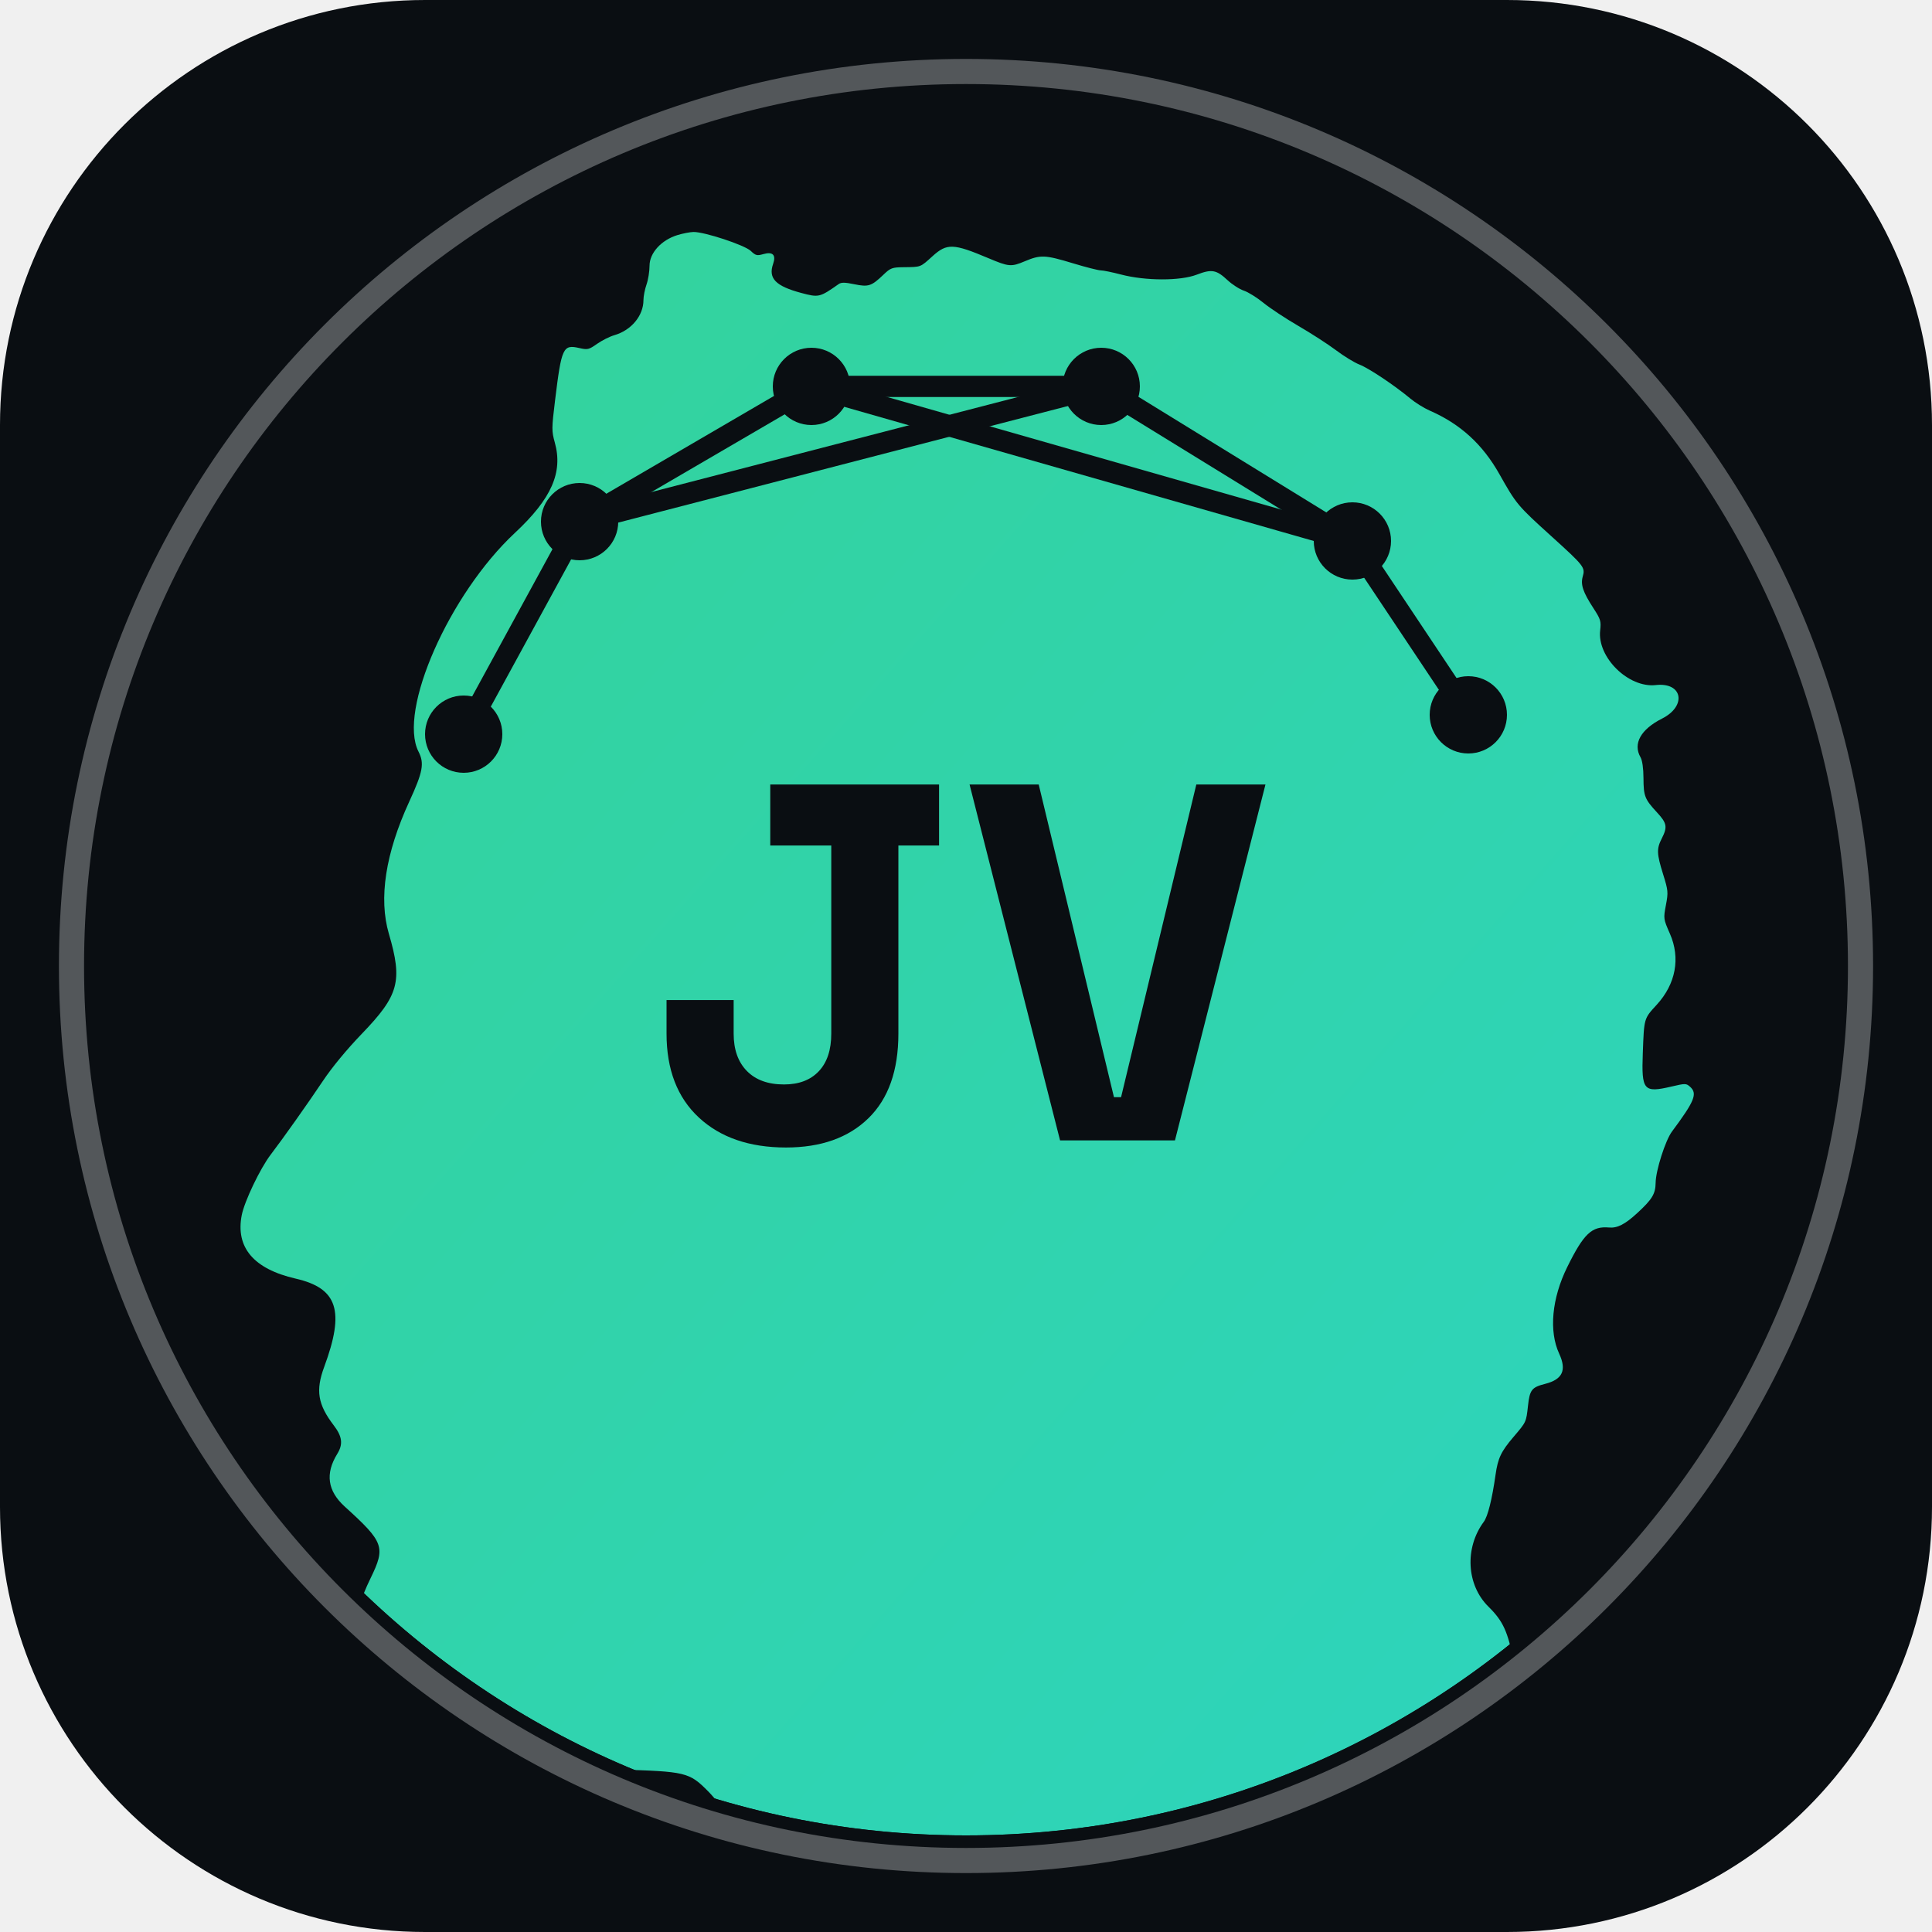
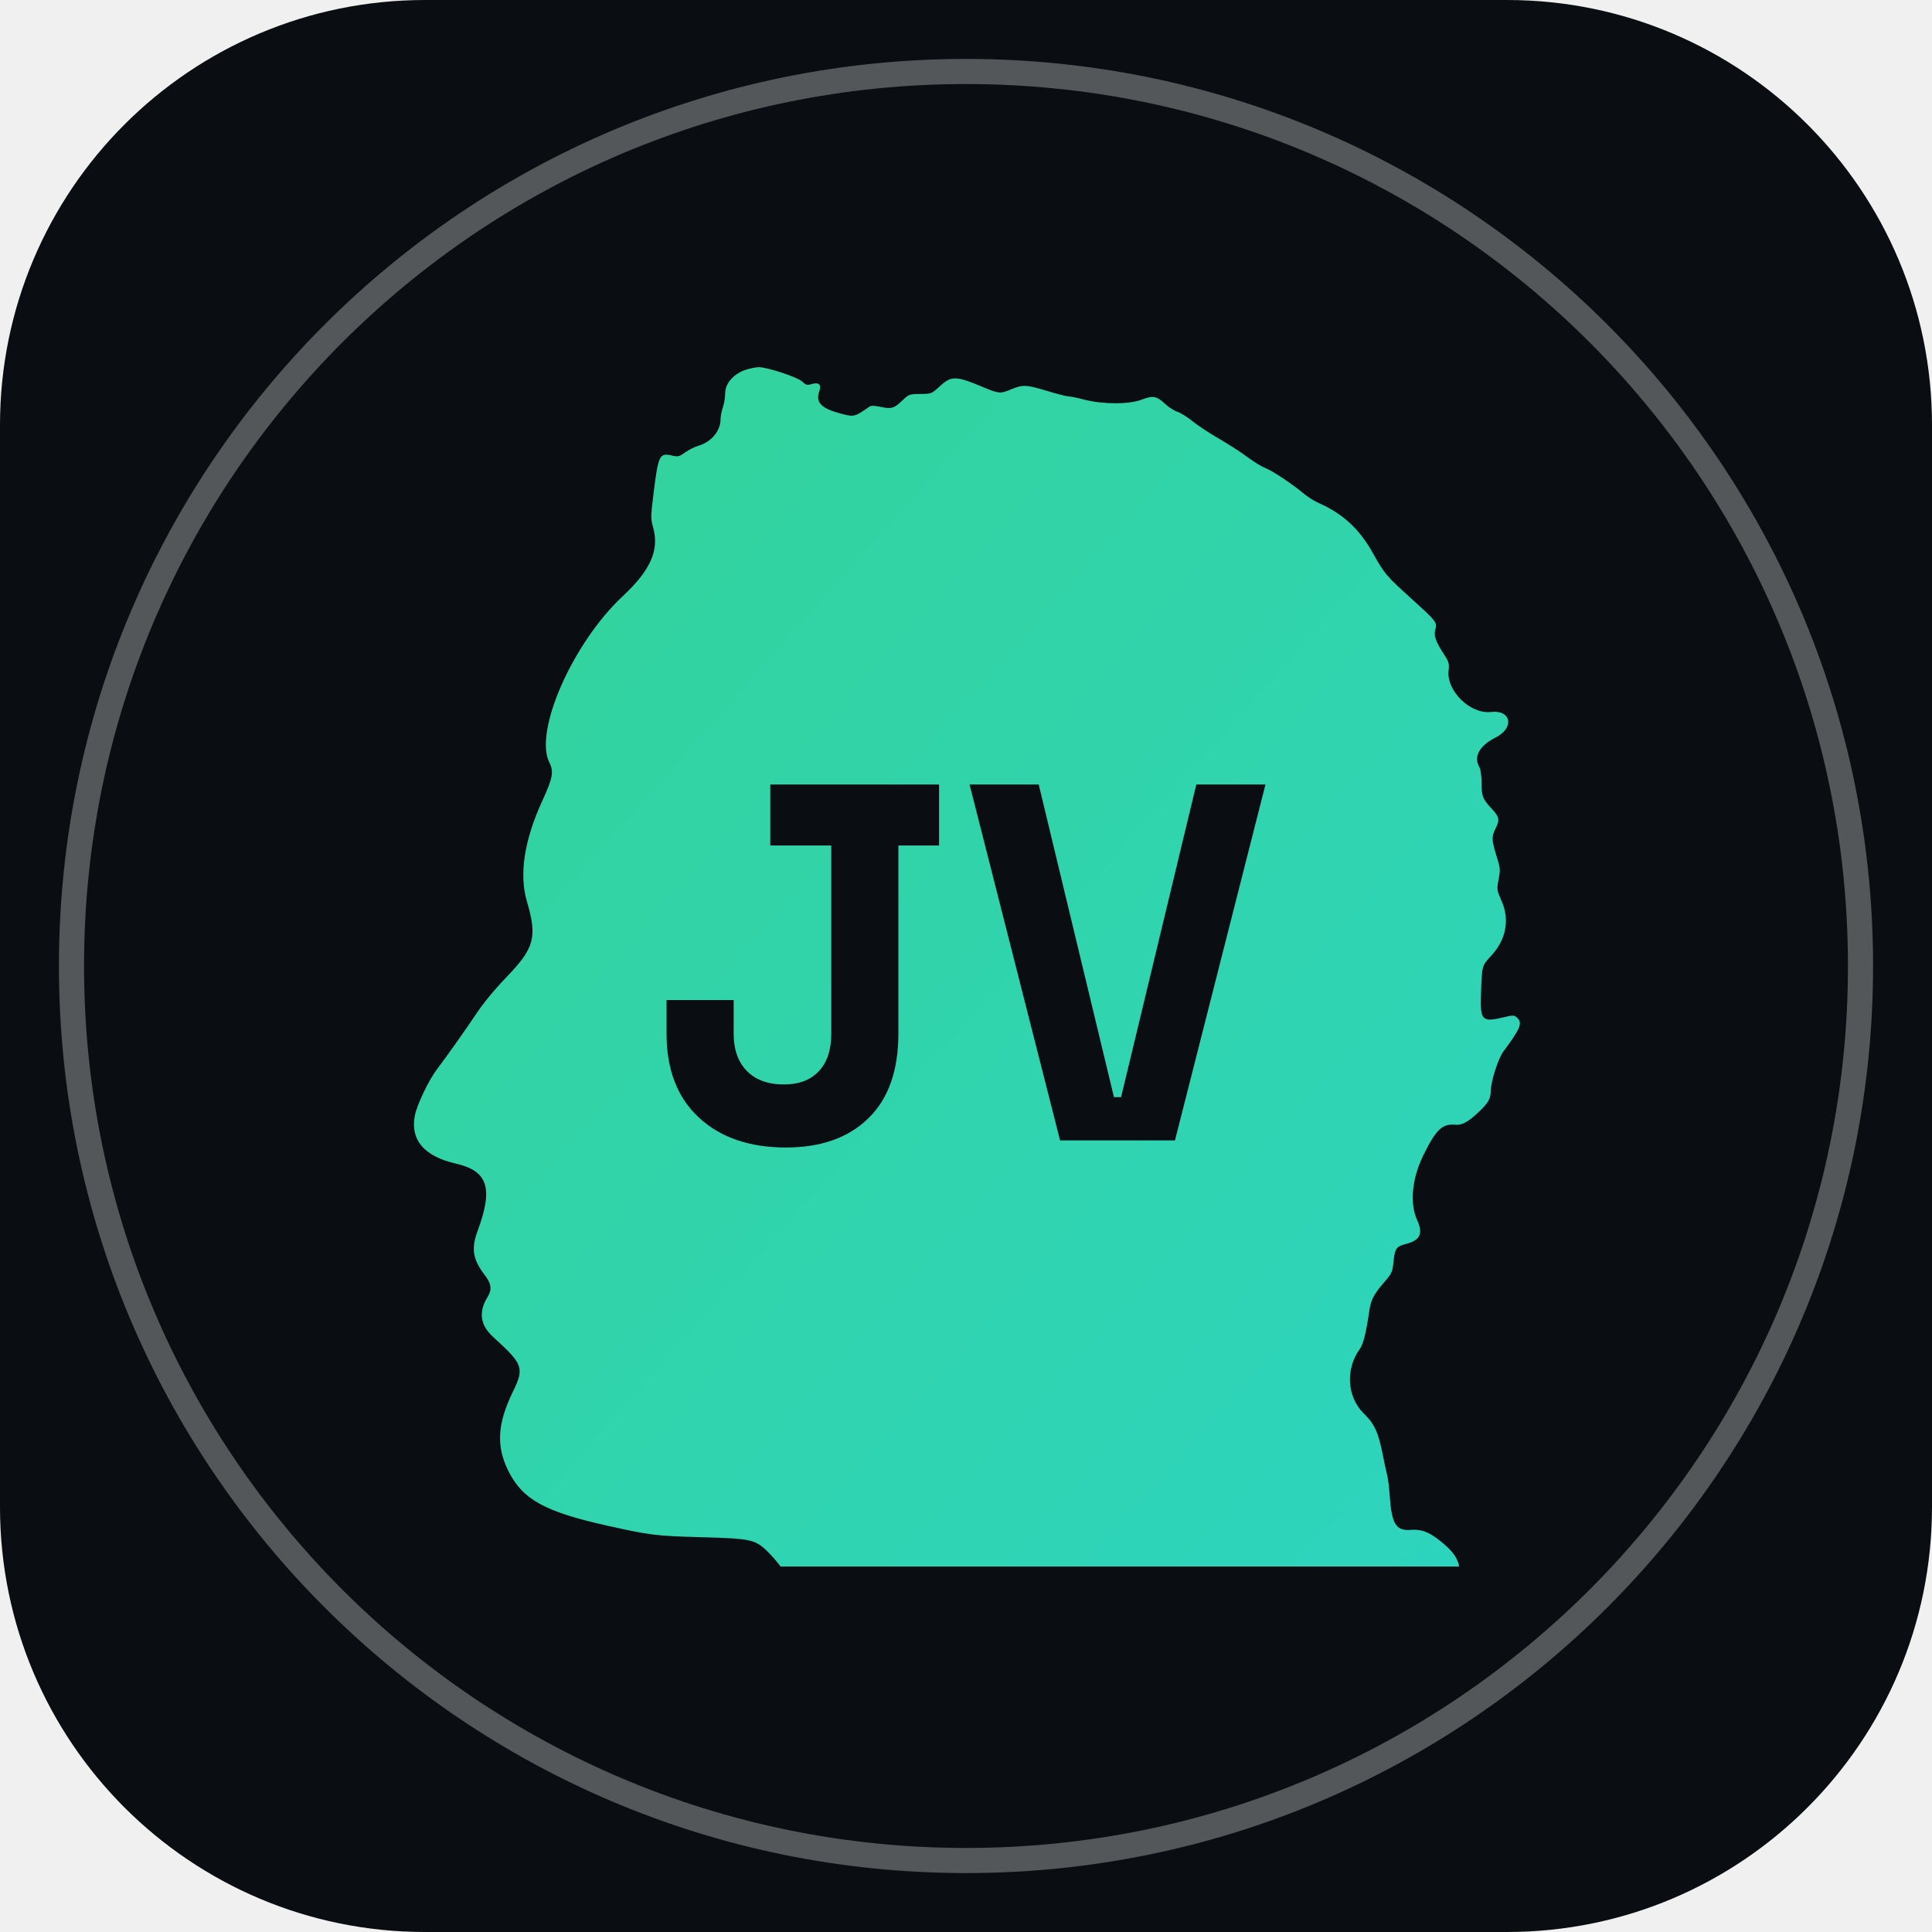
<svg xmlns="http://www.w3.org/2000/svg" viewBox="0 0 100 100">
  <defs>
    <linearGradient id="g" x1="0" y1="0" x2="1" y2="1">
      <stop offset="0%" stop-color="#34d399" />
      <stop offset="100%" stop-color="#2dd4bf" />
    </linearGradient>
+     <clipPath id="k">
+       <rect x="0" y="0" width="800" height="845" />
+     </clipPath>
    <clipPath id="c">
      <circle cx="50" cy="50" r="45" />
    </clipPath>
    <mask id="m">
      <rect width="100" height="100" fill="white" />
-       <g stroke="black" stroke-width="1.1" stroke-linecap="round" fill="none">
-         <line x1="30" y1="27" x2="42" y2="20" />
-         <line x1="42" y1="20" x2="57" y2="20" />
-         <line x1="57" y1="20" x2="70" y2="28" />
-         <line x1="30" y1="27" x2="24" y2="38" />
-         <line x1="70" y1="28" x2="76" y2="37" />
-         <line x1="42" y1="20" x2="70" y2="28" />
-         <line x1="30" y1="27" x2="57" y2="20" />
-       </g>
-       <circle cx="30" cy="27" r="2" fill="black" />
-       <circle cx="42" cy="20" r="2" fill="black" />
-       <circle cx="57" cy="20" r="2" fill="black" />
-       <circle cx="70" cy="28" r="2" fill="black" />
-       <circle cx="24" cy="38" r="2" fill="black" />
-       <circle cx="76" cy="37" r="2" fill="black" />
      <path transform="translate(33.658 59.026) scale(0.26316)" d="M26.700 1.400Q15.900 1.400 9.550-4.500Q3.200-10.400 3.200-21L3.200-27.600L16.400-27.600L16.400-21Q16.400-16.300 19-13.650Q21.600-11 26.300-11Q30.700-11 33.150-13.600Q35.600-16.200 35.600-21L35.600-58L23.600-58L23.600-70L56.800-70L56.800-58L48.800-58L48.800-21Q48.800-10.100 42.900-4.350Q37 1.400 26.700 1.400M103.200 0L80.600 0L62.800-70L76.400-70L91.200-8.500L92.600-8.500L107.400-70L121-70" fill="black" />
    </mask>
  </defs>
  <rect width="100" height="100" rx="22" fill="#0a0e12" />
  <circle cx="50" cy="50" r="46.3" fill="none" stroke="#EDF2F4" stroke-opacity="0.32" stroke-width="1.3" />
  <g clip-path="url(#c)" mask="url(#m)">
-     <path transform="translate(8 4.86) scale(0.105)" d="M 257.730 69.606 C 249.800 72.044, 244 78.421, 244 84.703 C 244 87.478, 243.325 91.662, 242.500 94 C 241.675 96.338, 241 99.784, 241 101.658 C 241 109.316, 235.035 116.518, 226.694 118.930 C 224.387 119.597, 220.537 121.524, 218.138 123.214 C 214.088 126.065, 213.462 126.214, 209.406 125.286 C 201.321 123.436, 200.624 124.940, 197.417 151.163 C 195.725 164.998, 195.719 166.168, 197.312 171.898 C 201.398 186.595, 195.661 199.584, 177.669 216.363 C 145.234 246.615, 119.868 304.139, 130.110 324.216 C 133.075 330.027, 132.303 334.203, 125.561 348.851 C 113.821 374.357, 110.393 396.593, 115.511 414.041 C 122.353 437.366, 120.472 444.331, 102.211 463.281 C 94.763 471.010, 87.501 479.806, 82.962 486.596 C 75.563 497.663, 63.378 514.863, 57.216 522.939 C 52.066 529.687, 44.323 545.869, 42.982 552.684 C 39.844 568.635, 48.851 579.250, 69.561 584.010 C 90.271 588.769, 93.858 599.855, 83.632 627.500 C 79.318 639.160, 80.442 646.012, 88.372 656.401 C 92.531 661.849, 92.995 665.653, 90.075 670.382 C 84.040 680.160, 85.252 688.679, 93.778 696.409 C 113.085 713.914, 113.959 716.325, 106.538 731.581 C 96.333 752.557, 95.508 767.125, 103.610 783.267 C 112.807 801.592, 127.104 809.499, 167.269 818.473 C 195.295 824.735, 198.936 825.186, 228 825.998 C 262.052 826.948, 263.542 827.308, 272.992 836.849 C 279.585 843.505, 292.763 862.314, 297.096 871.250 L 299.399 876 507.981 876 L 716.564 876 718.450 865.384 C 721.771 846.691, 720.274 840.028, 710.849 831.554 C 701.700 823.329, 695.847 820.658, 688.296 821.264 C 678.461 822.054, 675.724 817.591, 674.435 798.669 C 674.092 793.626, 673.384 787.925, 672.863 786 C 672.341 784.075, 671.073 778.225, 670.045 773 C 667.070 757.886, 664.752 752.831, 657.532 745.708 C 646.708 735.031, 645.713 716.775, 655.251 703.875 C 657.233 701.194, 659.316 692.856, 661.043 680.691 C 662.205 672.502, 663.765 669.223, 669.933 662 C 676.212 654.647, 676.145 654.793, 677.034 646.694 C 677.898 638.815, 678.867 637.579, 685.500 635.888 C 694.083 633.700, 696.188 629.158, 692.404 620.991 C 687.271 609.911, 688.773 593.742, 696.365 578.349 C 704.516 561.823, 708.496 558.056, 717 558.820 C 721.079 559.186, 724.870 557.244, 730.895 551.701 C 738.253 544.932, 739.889 542.235, 739.955 536.765 C 740.028 530.704, 744.759 515.870, 748.013 511.500 C 759.176 496.506, 760.674 492.825, 756.976 489.478 C 755.037 487.724, 754.644 487.718, 747.726 489.336 C 734.037 492.537, 732.949 491.266, 733.629 472.863 C 734.270 455.514, 734.160 455.896, 740.468 449.035 C 749.896 438.779, 752.275 426.017, 746.998 413.996 C 743.789 406.684, 743.768 406.531, 745.021 399.887 C 746.220 393.534, 746.145 392.710, 743.644 384.689 C 740.473 374.518, 740.386 372.124, 743 367 C 745.876 361.362, 745.530 359.487, 740.640 354.207 C 734.587 347.673, 734.005 346.200, 733.965 337.316 C 733.942 332.434, 733.393 328.562, 732.500 327 C 728.677 320.312, 732.619 313.240, 743.126 307.937 C 755.441 301.720, 753.236 289.923, 740.037 291.416 C 726.581 292.939, 711.094 277.727, 712.610 264.476 C 713.131 259.919, 712.850 258.994, 709.274 253.500 C 704.140 245.612, 702.886 241.884, 704.029 237.900 C 705.311 233.428, 704.759 232.720, 688.505 218.005 C 671.853 202.929, 671.287 202.252, 662.979 187.500 C 654.637 172.686, 643.709 162.727, 628.500 156.077 C 625.750 154.875, 621.475 152.206, 619 150.147 C 611.124 143.593, 598.549 135.201, 593.950 133.429 C 591.502 132.486, 586.312 129.313, 582.416 126.378 C 578.519 123.443, 570.194 118.061, 563.916 114.418 C 557.637 110.775, 549.875 105.650, 546.666 103.029 C 543.457 100.409, 539.093 97.691, 536.968 96.990 C 534.844 96.288, 531.243 93.978, 528.966 91.855 C 523.406 86.670, 521.153 86.268, 513.692 89.127 C 505.586 92.234, 488.455 92.194, 476.419 89.042 C 472.132 87.919, 467.640 87, 466.438 87 C 465.237 87, 459.058 85.425, 452.708 83.500 C 438.945 79.328, 436.752 79.237, 428.960 82.517 C 422.268 85.334, 421.109 85.234, 411 80.965 C 393.737 73.677, 390.604 73.567, 383.500 80 C 377.380 85.543, 377.926 85.334, 369.300 85.430 C 363.577 85.495, 362.806 85.780, 359.300 89.132 C 353.378 94.792, 351.921 95.269, 344.941 93.827 C 340.241 92.856, 338.515 92.844, 337.196 93.773 C 327.904 100.320, 327.420 100.435, 318.814 98.131 C 306.135 94.738, 302.435 90.928, 304.913 83.820 C 306.474 79.343, 304.744 77.639, 300.014 78.996 C 296.979 79.866, 296.279 79.684, 293.891 77.395 C 290.892 74.522, 270.976 67.951, 265.629 68.070 C 263.908 68.108, 260.353 68.799, 257.730 69.606" fill="url(#g)" />
+     <g transform="translate(18.041 13.567) scale(0.0799)" clip-path="url(#k)">
+       <path d="M 257.730 69.606 C 249.800 72.044, 244 78.421, 244 84.703 C 244 87.478, 243.325 91.662, 242.500 94 C 241.675 96.338, 241 99.784, 241 101.658 C 241 109.316, 235.035 116.518, 226.694 118.930 C 224.387 119.597, 220.537 121.524, 218.138 123.214 C 214.088 126.065, 213.462 126.214, 209.406 125.286 C 201.321 123.436, 200.624 124.940, 197.417 151.163 C 195.725 164.998, 195.719 166.168, 197.312 171.898 C 201.398 186.595, 195.661 199.584, 177.669 216.363 C 145.234 246.615, 119.868 304.139, 130.110 324.216 C 133.075 330.027, 132.303 334.203, 125.561 348.851 C 113.821 374.357, 110.393 396.593, 115.511 414.041 C 122.353 437.366, 120.472 444.331, 102.211 463.281 C 94.763 471.010, 87.501 479.806, 82.962 486.596 C 75.563 497.663, 63.378 514.863, 57.216 522.939 C 52.066 529.687, 44.323 545.869, 42.982 552.684 C 39.844 568.635, 48.851 579.250, 69.561 584.010 C 90.271 588.769, 93.858 599.855, 83.632 627.500 C 79.318 639.160, 80.442 646.012, 88.372 656.401 C 92.531 661.849, 92.995 665.653, 90.075 670.382 C 84.040 680.160, 85.252 688.679, 93.778 696.409 C 113.085 713.914, 113.959 716.325, 106.538 731.581 C 96.333 752.557, 95.508 767.125, 103.610 783.267 C 112.807 801.592, 127.104 809.499, 167.269 818.473 C 195.295 824.735, 198.936 825.186, 228 825.998 C 262.052 826.948, 263.542 827.308, 272.992 836.849 C 279.585 843.505, 292.763 862.314, 297.096 871.250 L 299.399 876 507.981 876 L 716.564 876 718.450 865.384 C 721.771 846.691, 720.274 840.028, 710.849 831.554 C 701.700 823.329, 695.847 820.658, 688.296 821.264 C 678.461 822.054, 675.724 817.591, 674.435 798.669 C 674.092 793.626, 673.384 787.925, 672.863 786 C 672.341 784.075, 671.073 778.225, 670.045 773 C 667.070 757.886, 664.752 752.831, 657.532 745.708 C 646.708 735.031, 645.713 716.775, 655.251 703.875 C 657.233 701.194, 659.316 692.856, 661.043 680.691 C 662.205 672.502, 663.765 669.223, 669.933 662 C 676.212 654.647, 676.145 654.793, 677.034 646.694 C 677.898 638.815, 678.867 637.579, 685.500 635.888 C 694.083 633.700, 696.188 629.158, 692.404 620.991 C 687.271 609.911, 688.773 593.742, 696.365 578.349 C 704.516 561.823, 708.496 558.056, 717 558.820 C 721.079 559.186, 724.870 557.244, 730.895 551.701 C 738.253 544.932, 739.889 542.235, 739.955 536.765 C 740.028 530.704, 744.759 515.870, 748.013 511.500 C 759.176 496.506, 760.674 492.825, 756.976 489.478 C 755.037 487.724, 754.644 487.718, 747.726 489.336 C 734.037 492.537, 732.949 491.266, 733.629 472.863 C 734.270 455.514, 734.160 455.896, 740.468 449.035 C 749.896 438.779, 752.275 426.017, 746.998 413.996 C 743.789 406.684, 743.768 406.531, 745.021 399.887 C 746.220 393.534, 746.145 392.710, 743.644 384.689 C 740.473 374.518, 740.386 372.124, 743 367 C 745.876 361.362, 745.530 359.487, 740.640 354.207 C 734.587 347.673, 734.005 346.200, 733.965 337.316 C 733.942 332.434, 733.393 328.562, 732.500 327 C 728.677 320.312, 732.619 313.240, 743.126 307.937 C 755.441 301.720, 753.236 289.923, 740.037 291.416 C 726.581 292.939, 711.094 277.727, 712.610 264.476 C 713.131 259.919, 712.850 258.994, 709.274 253.500 C 704.140 245.612, 702.886 241.884, 704.029 237.900 C 705.311 233.428, 704.759 232.720, 688.505 218.005 C 671.853 202.929, 671.287 202.252, 662.979 187.500 C 654.637 172.686, 643.709 162.727, 628.500 156.077 C 625.750 154.875, 621.475 152.206, 619 150.147 C 611.124 143.593, 598.549 135.201, 593.950 133.429 C 591.502 132.486, 586.312 129.313, 582.416 126.378 C 578.519 123.443, 570.194 118.061, 563.916 114.418 C 557.637 110.775, 549.875 105.650, 546.666 103.029 C 543.457 100.409, 539.093 97.691, 536.968 96.990 C 534.844 96.288, 531.243 93.978, 528.966 91.855 C 523.406 86.670, 521.153 86.268, 513.692 89.127 C 505.586 92.234, 488.455 92.194, 476.419 89.042 C 472.132 87.919, 467.640 87, 466.438 87 C 465.237 87, 459.058 85.425, 452.708 83.500 C 438.945 79.328, 436.752 79.237, 428.960 82.517 C 422.268 85.334, 421.109 85.234, 411 80.965 C 393.737 73.677, 390.604 73.567, 383.500 80 C 377.380 85.543, 377.926 85.334, 369.300 85.430 C 363.577 85.495, 362.806 85.780, 359.300 89.132 C 353.378 94.792, 351.921 95.269, 344.941 93.827 C 340.241 92.856, 338.515 92.844, 337.196 93.773 C 327.904 100.320, 327.420 100.435, 318.814 98.131 C 306.135 94.738, 302.435 90.928, 304.913 83.820 C 306.474 79.343, 304.744 77.639, 300.014 78.996 C 296.979 79.866, 296.279 79.684, 293.891 77.395 C 290.892 74.522, 270.976 67.951, 265.629 68.070 C 263.908 68.108, 260.353 68.799, 257.730 69.606" fill="url(#g)" />
+     </g>
  </g>
</svg>
